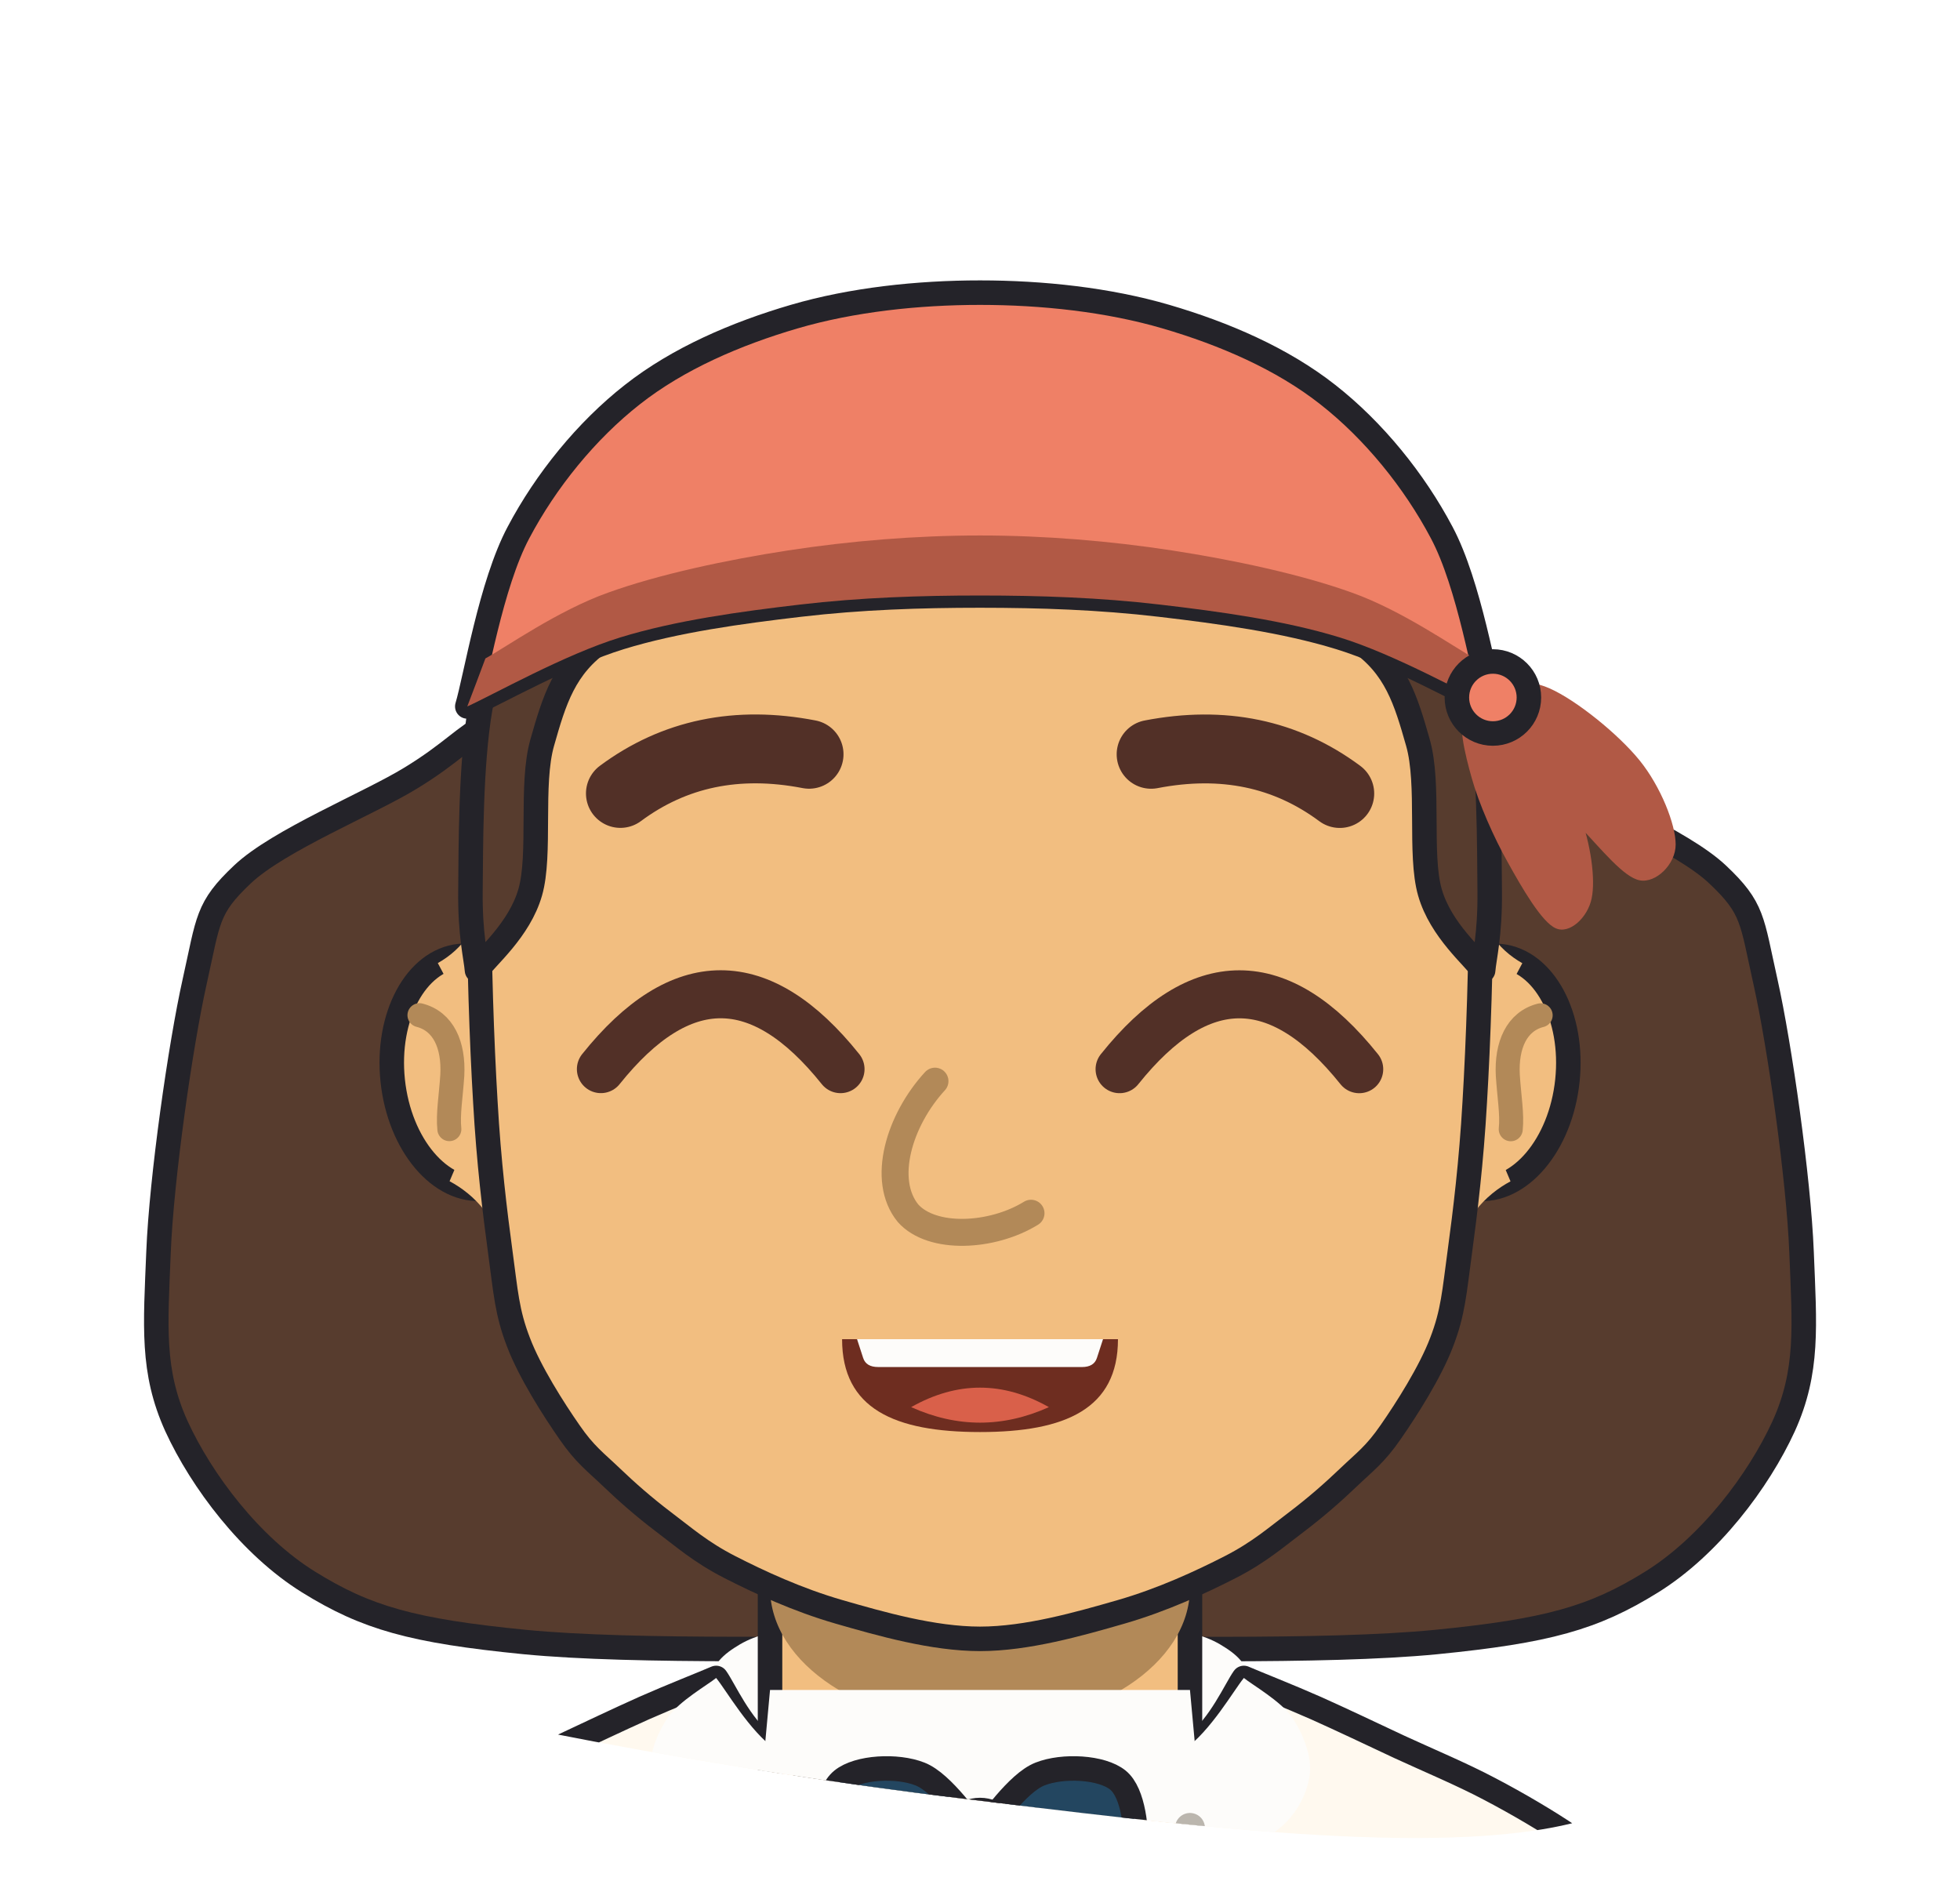
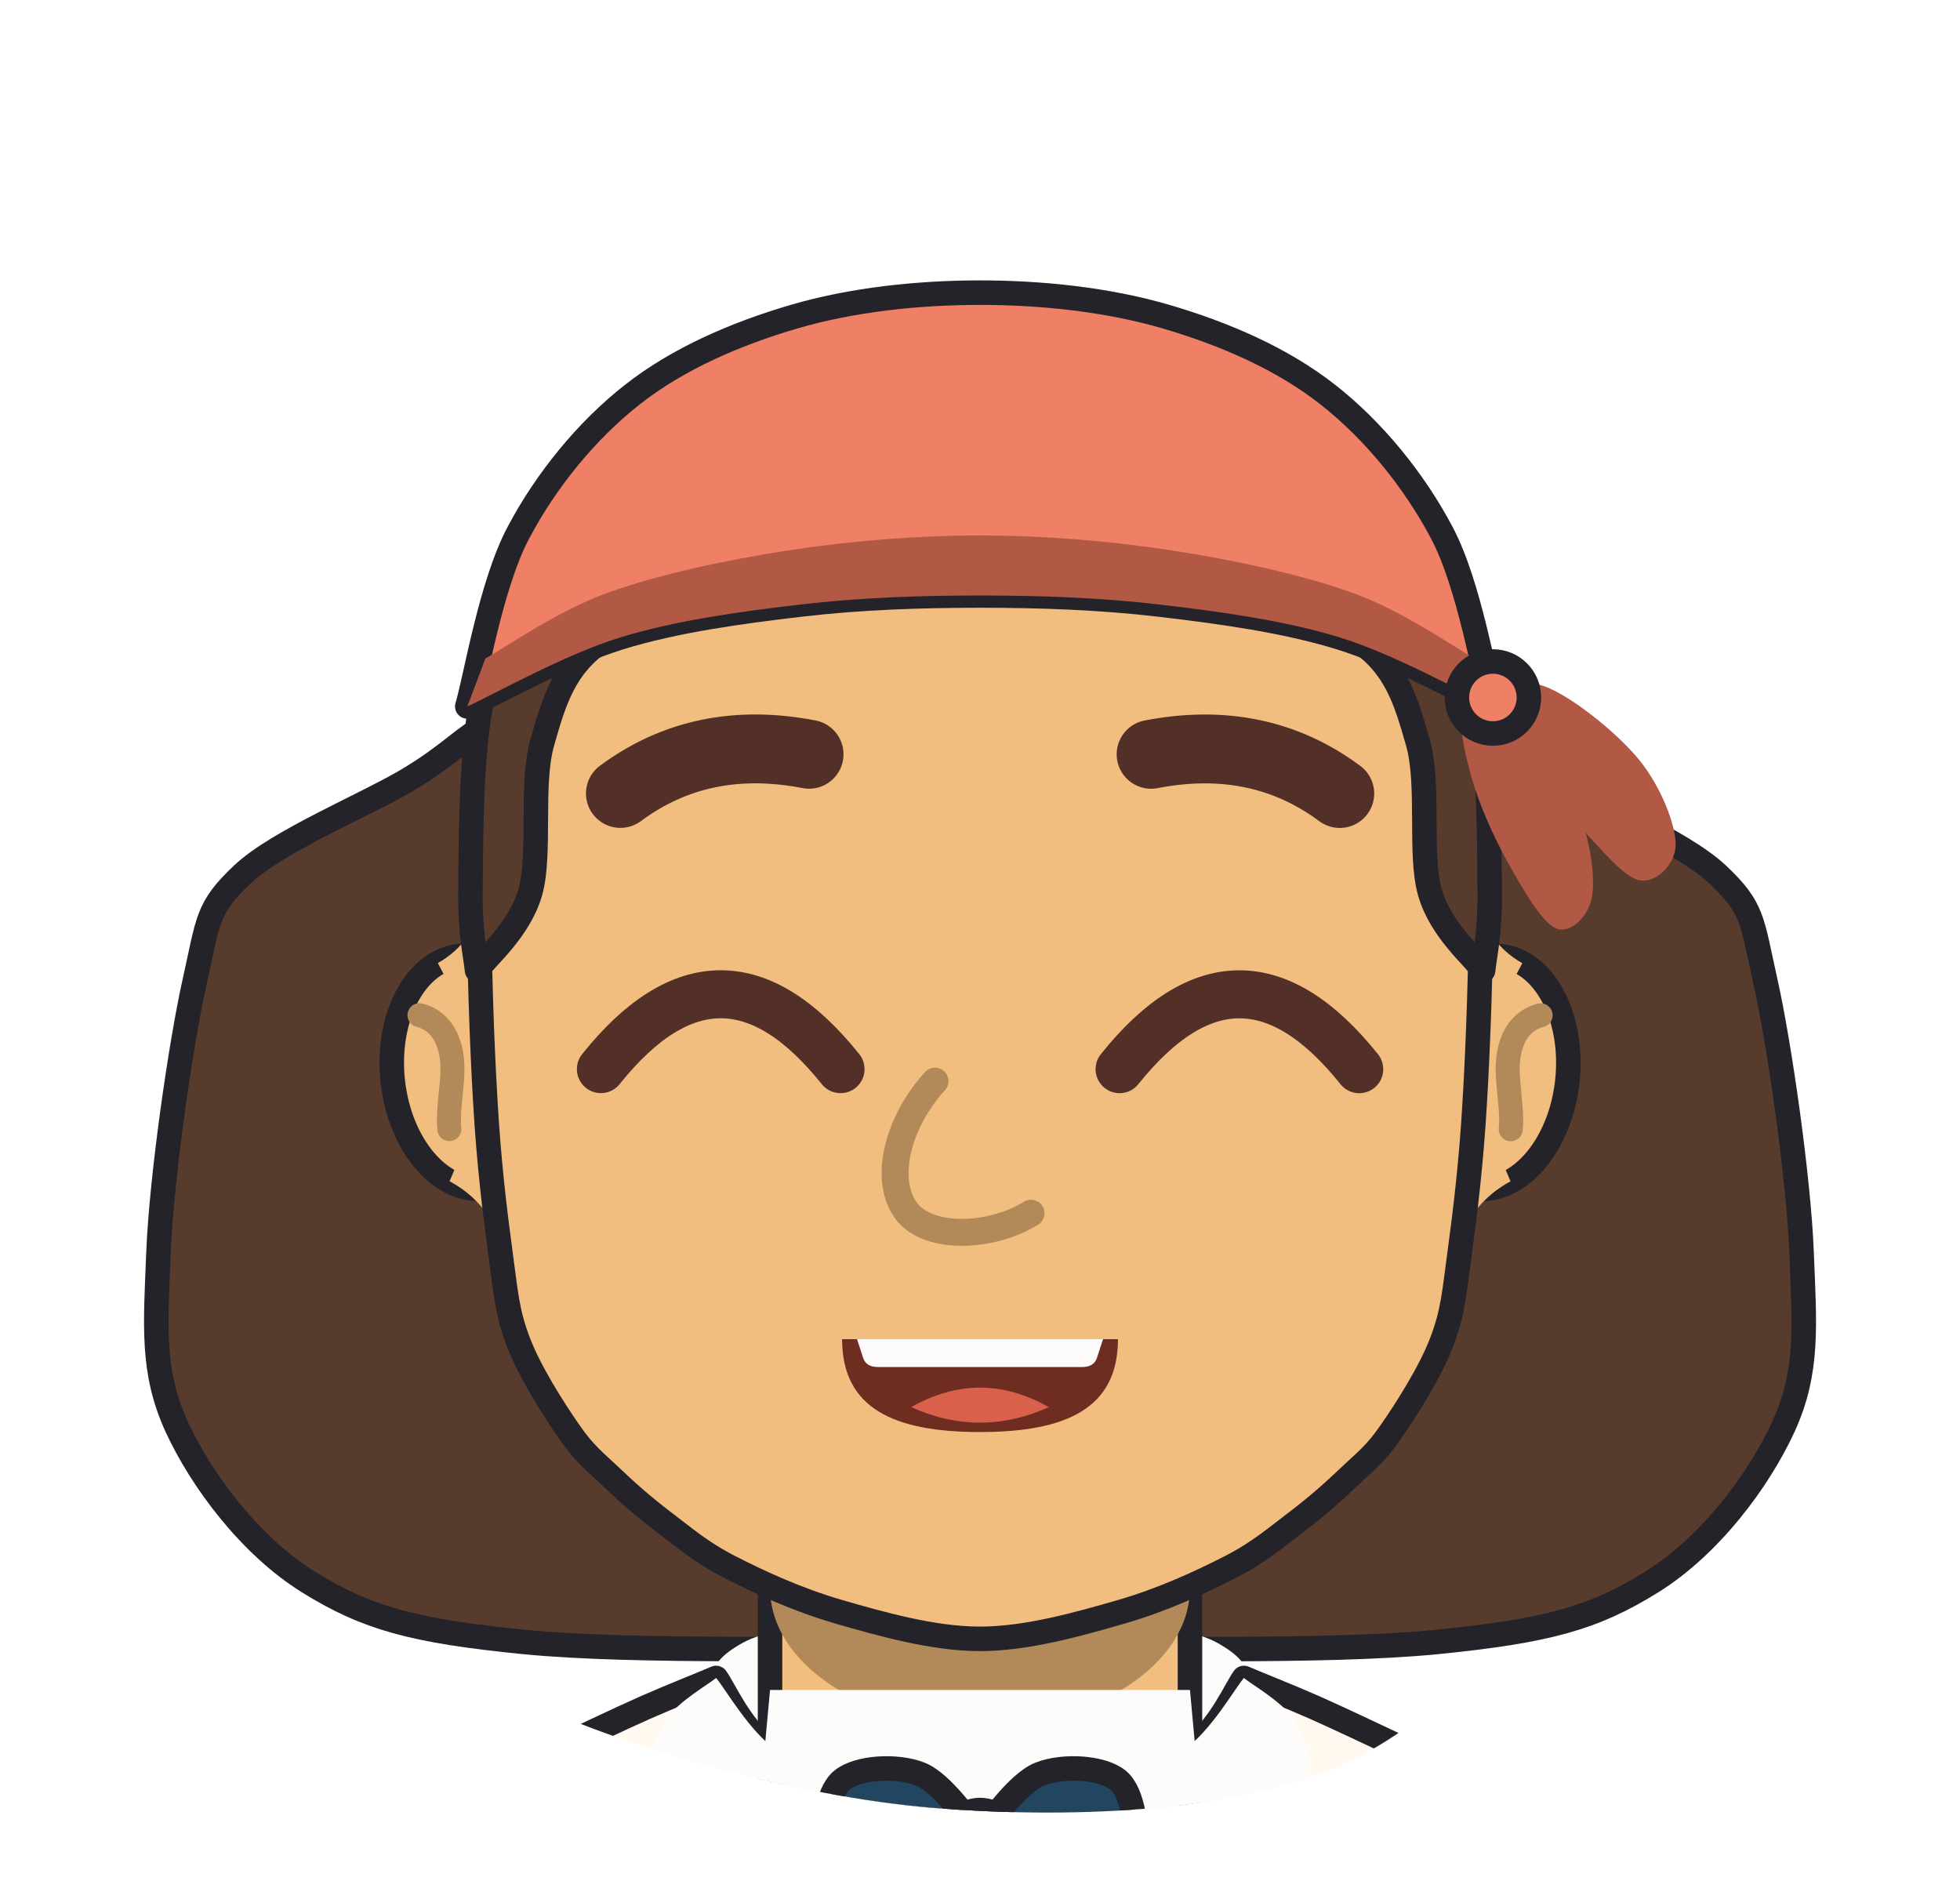
<svg xmlns="http://www.w3.org/2000/svg" viewBox="0 0 320 310" width="320" height="310">
  <defs>
    <clipPath id="cd21b">
      <rect x="-4000" y="-4000" width="9000" height="9000" />
    </clipPath>
    <clipPath id="cd21cr">
-       <path d="M892.96 645.18C885.15 697.16 881.65 760.19 860.37 804.90C838.82 849.88 825.63 898.09 763.95 914.52C702.27 930.95 585.65 915.59 490.03 904.01C394.15 892.43 257.87 868.46 189.73 845.84C121.58 823.21 102.19 809.48 81.45 768.27C60.45 726.79 61.52 650.57 65.02 597.78C68.53 544.99 74.99 485.20 102.19 451.53C129.66 418.13 161.98 408.17 228.24 396.32C294.77 384.47 409.77 374.50 500.54 380.69C591.30 386.89 704.96 415.17 772.84 434.02C840.44 452.88 886.76 459.34 906.70 494.62C926.90 529.91 900.77 593.47 892.96 645.18Z" />
+       <path d="M804.62 672.92C802.46 716.29 791.69 750.76 767.18 787.12C742.40 823.21 704.96 870.35 657.02 890.55C608.81 910.75 537.98 913.17 478.45 908.32C418.66 903.20 346.21 882.73 299.08 860.92C252.21 839.10 219.62 812.98 196.46 777.42C173.30 741.87 159.29 691.24 160.37 647.87C161.45 604.51 175.18 554.68 202.65 517.52C230.13 480.35 276.72 446.95 326.01 425.40C375.03 403.59 440.75 385.54 497.04 387.70C553.06 389.58 615.81 414.09 662.95 437.25C710.08 460.42 756.14 487.62 779.84 526.94C803.54 566.27 806.77 629.56 804.62 672.92Z" />
      <path d="M-473.50 -700.97L1473.50 -700.97L1473.50 664.63L-473.50 664.63Z" />
    </clipPath>
    <clipPath id="cd21s">
      <path d="M500 905.2C508.8 904.1 537.1 902.8 552.9 898.6C568.8 894.4 584.7 888 595.3 880.1C605.9 872.1 613 855.8 616.5 850.9C621.8 853.2 636.8 859.1 648.3 864.2C659.7 869.3 672.5 875.4 685.3 881.4C698.1 887.3 712.5 893.3 725 899.9C737.6 906.5 750.8 914.3 760.8 921.1C770.7 927.9 778 934.3 784.6 941C791.2 947.6 795.8 954.2 800.5 960.8C805.1 967.4 808.6 974.1 812.4 980.7C816.1 987.2 821.2 996.8 823 1000L177 1000C178.8 996.8 183.9 987.2 187.6 980.7C191.4 974.1 194.9 967.4 199.5 960.8C204.2 954.2 208.8 947.6 215.4 941C222 934.3 229.3 927.9 239.2 921.1C249.2 914.3 262.4 906.5 275 899.9C287.5 893.3 301.9 887.3 314.7 881.4C327.5 875.4 340.3 869.3 351.7 864.2C363.2 859.1 378.2 853.2 383.5 850.9C387 855.8 394.1 872.1 404.7 880.1C415.3 888 431.2 894.4 447.1 898.6C462.9 902.8 491.2 904.1 500 905.2Z" fill="#FFF9EF" stroke="#242329" stroke-width="10.82" stroke-linejoin="round" stroke-linecap="round" transform="translate(500 1014) scale(0.86) translate(-500 -1000)" />
      <path d="M407.3 856.2L592.7 856.2L605.9 1000L394.1 1000Z" fill="#FDFCFA" transform="translate(500 1014) scale(0.86) translate(-500 -1000)" />
      <path d="M494.7 907.9C488.1 906.8 469.1 905.4 455 901.2C440.9 897.1 421.9 891.1 410 882.7C398.1 874.3 387.9 856.2 383.5 850.9C380 853.8 367.2 861.1 362.3 868.2C357.5 875.2 353.5 885.1 354.4 893.3C355.3 901.5 360.1 911 367.6 917.1C375.1 923.3 386.2 928.2 399.4 930.4C412.6 932.6 433.4 932.1 447.1 930.4C460.7 928.6 473.5 923.5 481.5 919.8C489.4 916 492.5 909.9 494.7 907.9ZM505.3 907.9C511.9 906.8 530.9 905.4 545 901.2C559.1 897.1 578.1 891.1 590 882.7C601.9 874.3 612.1 856.2 616.5 850.9C620 853.8 632.8 861.1 637.7 868.2C642.5 875.2 646.5 885.1 645.6 893.3C644.7 901.5 639.9 911 632.4 917.1C624.9 923.3 613.8 928.2 600.6 930.4C587.4 932.6 566.6 932.1 552.9 930.4C539.3 928.6 526.5 923.5 518.5 919.8C510.6 916 507.5 909.9 505.3 907.9Z" fill="#FDFCFA" transform="translate(500 1014) scale(0.86) translate(-500 -1000)" />
      <path d="M407.3 917.1L394.1 993.4M592.7 917.1L605.9 993.4" fill="none" stroke="#BBB6AE" stroke-width="13.2" stroke-linecap="round" stroke-linejoin="round" transform="translate(500 1014) scale(0.86) translate(-500 -1000)" />
      <path d="M494.7 927.7L478.8 986M505.3 927.7L521.2 986" fill="none" stroke="#242329" stroke-width="20.55" stroke-linecap="round" stroke-linejoin="round" transform="translate(500 1014) scale(0.86) translate(-500 -1000)" />
      <path d="M494.7 927.7L478.8 986M505.3 927.7L521.2 986" fill="none" stroke="#234660" stroke-width="11.9" stroke-linecap="round" stroke-linejoin="round" transform="translate(500 1014) scale(0.86) translate(-500 -1000)" />
      <path d="M500 919.8C495.6 915.4 483.7 897.3 473.5 893.3C463.4 889.3 446.2 890.2 439.1 896C432.1 901.7 430.7 918.5 431.2 927.7C431.6 937 434.7 948 441.8 951.5C448.8 955.1 463.8 954.2 473.5 948.9C483.2 943.6 495.6 924.6 500 919.8ZM500 919.8C504.4 915.4 516.3 897.3 526.5 893.3C536.6 889.3 553.8 890.2 560.9 896C567.9 901.7 569.3 918.5 568.8 927.7C568.4 937 565.3 948 558.2 951.5C551.2 955.1 536.2 954.2 526.5 948.9C516.8 943.6 504.4 924.6 500 919.8Z" fill="#234660" stroke="#242329" stroke-width="10.82" stroke-linejoin="round" stroke-linecap="round" transform="translate(500 1014) scale(0.86) translate(-500 -1000)" />
    </clipPath>
    <clipPath id="cd21eL">
      <ellipse cx="385.5" cy="569" rx="59.6" ry="60.9" />
    </clipPath>
    <clipPath id="cd21eR">
      <ellipse cx="614.5" cy="569" rx="59.6" ry="60.9" />
    </clipPath>
    <filter id="cd21bl" x="-60%" y="-90%" width="220%" height="280%">
      <feGaussianBlur stdDeviation="15" />
    </filter>
    <clipPath id="cd21eo">
      <path d="M-1000 -1000H2000V2000H-1000Z" />
    </clipPath>
    <clipPath id="cd21ck">
      <ellipse cx="385.5" cy="561.1" rx="66.5" ry="65.2" />
      <ellipse cx="385.5" cy="569" rx="62.6" ry="63.9" />
      <ellipse cx="614.5" cy="561.1" rx="66.5" ry="65.2" />
      <ellipse cx="614.5" cy="569" rx="62.6" ry="63.9" />
    </clipPath>
  </defs>
  <g transform="translate(-55 -107) scale(0.43)">
    <g clip-path="url(#cd21b)">
      <g transform="translate(500 1014) scale(0.86) translate(-500 -1000)">
        <g transform="matrix(1 0.0001 -0.0001 1 0.08335 0.01754)">
          <path fill="#573C2E" data-o="f" d="M688 422.1C692.8 423.4 706.5 424.7 717.1 430C727.7 435.3 733.4 442.8 751.5 453.8C769.6 464.9 809.7 481.2 825.6 496.2C841.5 511.2 840.6 516.1 846.8 543.8C853 571.6 861.4 630.3 862.7 663C864 695.6 865.8 715.5 854.8 739.8C843.7 764 822.1 792.7 796.5 808.6C770.9 824.5 750.6 830.2 701.2 835.1C651.8 839.9 567.1 837.7 500 837.7C432.9 837.7 348.2 839.9 298.8 835.1C249.4 830.2 229.1 824.5 203.5 808.6C177.9 792.7 156.3 764 145.2 739.8C134.2 715.5 136 695.6 137.3 663C138.6 630.3 147 571.6 153.2 543.8C159.4 516.1 158.5 511.2 174.4 496.2C190.3 481.2 230.4 464.9 248.5 453.8C266.6 442.8 272.3 435.3 282.9 430C293.5 424.7 307.2 423.4 312 422.1C374.7 422.1 625.3 422.1 688 422.1Z" stroke="#242329" stroke-width="10.82" stroke-linejoin="round" stroke-linecap="round" />
        </g>
        <g clip-path="url(#cd21cr)">
          <g transform="translate(0 0.06)">
            <path d="M500 824.5C525.6 824.5 558.7 826.2 576.8 828.4C594.9 830.7 601.5 833.1 608.5 837.7C615.6 842.3 619.6 847.4 619.1 856.2C618.7 865.1 625.8 880.5 605.9 890.7C586 900.8 535.3 917.1 500 917.1C464.7 917.1 414 900.8 394.1 890.7C374.2 880.5 381.3 865.1 380.9 856.2C380.4 847.4 384.4 842.3 391.5 837.7C398.5 833.1 405.1 830.7 423.2 828.4C441.3 826.2 474.4 824.5 500 824.5Z" fill="#FDFCFA" />
          </g>
        </g>
        <g clip-path="url(#cd21cr)">
          <g transform="translate(0 0.06)">
            <path d="M407.3 768.9L407.3 935.7Q407.3 967.4 439.1 967.4L560.9 967.4Q592.7 967.4 592.7 935.7L592.7 768.9Z" fill="#F2BE80" stroke="#242329" stroke-width="10.82" stroke-linejoin="round" stroke-linecap="round" />
            <ellipse cx="500" cy="811.2" rx="92.7" ry="60.9" fill="#B28958" />
          </g>
        </g>
        <g transform="matrix(1 0.0001 -0.0001 1 0.08335 0.01754)">
          <ellipse cx="275.6" cy="583.6" rx="35.1" ry="51.6" transform="rotate(-6 275.6 583.6)" fill="#F2BE80" stroke="#242329" stroke-width="10.82" stroke-linejoin="round" stroke-linecap="round" />
          <ellipse cx="724.4" cy="583.6" rx="35.1" ry="51.6" transform="rotate(6 724.4 583.6)" fill="#F2BE80" stroke="#242329" stroke-width="10.82" stroke-linejoin="round" stroke-linecap="round" />
          <path d="M281.3 496.1C281.3 518.4 271 529.5 260.6 535.4L286.2 583.6ZM718.7 496.1C718.7 518.4 729 529.5 739.4 535.4L713.8 583.6ZM291.8 671C288.8 648.8 276.3 637.3 265.8 631.7L286.2 583.6ZM708.2 671C711.2 648.8 723.7 637.3 734.2 631.7L713.8 583.6Z" fill="#F2BE80" />
          <path d="M252.5 558.4C263.1 561.1 267.7 571.6 267 584.9C266.4 594.2 265 602.1 265.7 608.7M747.5 558.4C736.9 561.1 732.3 571.6 733 584.9C733.6 594.2 735 602.1 734.3 608.7" fill="none" stroke="#B28958" stroke-width="10.6" stroke-linecap="round" stroke-linejoin="round" />
        </g>
        <g transform="matrix(1 0.0001 -0.0001 1 0.08335 0.01754)">
          <path d="M500 255.3C526.5 255.3 554.7 258.6 579.4 265.9C604.1 273.2 628.8 284 648.3 299C667.7 314 684.4 334.9 695.9 355.9C707.4 376.8 712.9 400 717.1 424.7C721.3 449.4 720.8 475.5 721.1 504.1C721.3 532.8 720 570.3 718.4 596.8C716.9 623.3 714.2 645.3 711.8 663C709.4 680.6 708.9 689.5 703.8 702.7C698.8 715.9 688.2 732.5 681.3 742.4C674.5 752.3 669.8 755.6 662.8 762.3C655.9 768.9 648.4 775.5 639.7 782.1C630.9 788.7 623.4 795.4 610.5 802C597.6 808.6 580.6 816.5 562.2 821.8C543.8 827.1 520.7 833.7 500 833.7C479.3 833.7 456.2 827.1 437.8 821.8C419.4 816.5 402.4 808.6 389.5 802C376.6 795.4 369.1 788.7 360.3 782.1C351.6 775.5 344.1 768.9 337.2 762.3C330.2 755.6 325.5 752.3 318.7 742.4C311.8 732.5 301.2 715.9 296.2 702.7C291.1 689.5 290.6 680.6 288.2 663C285.8 645.3 283.1 623.3 281.6 596.8C280 570.3 278.7 532.8 278.9 504.1C279.2 475.5 278.7 449.4 282.9 424.7C287.1 400 292.6 376.8 304.1 355.9C315.6 334.9 332.3 314 351.7 299C371.2 284 395.9 273.2 420.6 265.9C445.3 258.6 473.5 255.3 500 255.3Z" fill="#F2BE80" data-sk="1" stroke="#242329" stroke-width="10.82" stroke-linejoin="round" stroke-linecap="round" />
        </g>
        <g clip-path="url(#cd21cr)">
          <g transform="translate(0 0.13)">
            <path d="M500 905.2C508.8 904.1 537.1 902.8 552.9 898.6C568.8 894.4 584.7 888 595.3 880.1C605.9 872.1 613 855.8 616.5 850.9C621.8 853.2 636.8 859.1 648.3 864.2C659.7 869.3 672.5 875.4 685.3 881.4C698.1 887.3 712.5 893.3 725 899.9C737.6 906.5 750.8 914.3 760.8 921.1C770.7 927.9 778 934.3 784.6 941C791.2 947.6 795.8 954.2 800.5 960.8C805.1 967.4 808.6 974.1 812.4 980.7C816.1 987.2 821.2 996.8 823 1000L177 1000C178.8 996.8 183.9 987.2 187.6 980.7C191.4 974.1 194.9 967.4 199.5 960.8C204.2 954.2 208.8 947.6 215.4 941C222 934.3 229.3 927.9 239.2 921.1C249.2 914.3 262.4 906.5 275 899.9C287.5 893.3 301.9 887.3 314.7 881.4C327.5 875.4 340.3 869.3 351.7 864.2C363.2 859.1 378.2 853.2 383.5 850.9C387 855.8 394.1 872.1 404.7 880.1C415.3 888 431.2 894.4 447.1 898.6C462.9 902.8 491.2 904.1 500 905.2Z" fill="#FFF9EF" stroke="#242329" stroke-width="10.82" stroke-linejoin="round" stroke-linecap="round" />
            <path d="M407.3 856.2L592.7 856.2L605.9 1000L394.1 1000Z" fill="#FDFCFA" />
            <path d="M494.7 907.9C488.1 906.8 469.1 905.4 455 901.2C440.9 897.1 421.9 891.1 410 882.7C398.1 874.3 387.9 856.2 383.5 850.9C380 853.8 367.2 861.1 362.3 868.2C357.5 875.2 353.5 885.1 354.4 893.3C355.3 901.5 360.1 911 367.6 917.1C375.1 923.3 386.2 928.2 399.4 930.4C412.6 932.6 433.4 932.1 447.1 930.4C460.7 928.6 473.5 923.5 481.5 919.8C489.4 916 492.5 909.9 494.7 907.9ZM505.3 907.9C511.9 906.8 530.9 905.4 545 901.2C559.1 897.1 578.1 891.1 590 882.7C601.9 874.3 612.1 856.2 616.5 850.9C620 853.8 632.8 861.1 637.7 868.2C642.5 875.2 646.5 885.1 645.6 893.3C644.7 901.5 639.9 911 632.4 917.1C624.9 923.3 613.8 928.2 600.6 930.4C587.4 932.6 566.6 932.1 552.9 930.4C539.3 928.6 526.5 923.5 518.5 919.8C510.6 916 507.5 909.9 505.3 907.9Z" fill="#FDFCFA" />
            <path d="M407.3 917.1L394.1 993.4M592.7 917.1L605.9 993.4" fill="none" stroke="#BBB6AE" stroke-width="13.2" stroke-linecap="round" stroke-linejoin="round" />
            <path d="M494.7 927.7L478.8 986M505.3 927.7L521.2 986" fill="none" stroke="#242329" stroke-width="20.55" stroke-linecap="round" stroke-linejoin="round" />
            <path d="M494.7 927.7L478.8 986M505.3 927.7L521.2 986" fill="none" stroke="#234660" stroke-width="11.9" stroke-linecap="round" stroke-linejoin="round" />
            <path d="M500 919.8C495.6 915.4 483.7 897.3 473.5 893.3C463.4 889.3 446.2 890.2 439.1 896C432.1 901.7 430.7 918.5 431.2 927.7C431.6 937 434.7 948 441.8 951.5C448.8 955.1 463.8 954.2 473.5 948.9C483.2 943.6 495.6 924.6 500 919.8ZM500 919.8C504.4 915.4 516.3 897.3 526.5 893.3C536.6 889.3 553.8 890.2 560.9 896C567.9 901.7 569.3 918.5 568.8 927.7C568.4 937 565.3 948 558.2 951.5C551.2 955.1 536.2 954.2 526.5 948.9C516.8 943.6 504.4 924.6 500 919.8Z" fill="#234660" stroke="#242329" stroke-width="10.82" stroke-linejoin="round" stroke-linecap="round" />
            <circle cx="500" cy="922.4" r="13.2" fill="#234660" stroke="#242329" stroke-width="10.82" stroke-linejoin="round" stroke-linecap="round" />
          </g>
        </g>
        <g transform="matrix(1 0.0001 -0.0001 1 0.08335 0.01754)">
          <path fill="#573C2E" data-o="f" d="M722.1 538.6C718.1 532.8 703.4 520.9 698.6 504.1C693.8 487.4 698.6 456.5 693.3 438C688 419.4 683.6 404.4 666.8 392.9C650 381.5 620.5 374 592.7 369.1C564.9 364.3 530.9 363.8 500 363.8C469.1 363.8 435.1 364.3 407.3 369.1C379.5 374 350 381.5 333.2 392.9C316.4 404.4 312 419.4 306.7 438C301.4 456.5 306.2 487.4 301.4 504.1C296.6 520.9 281.9 532.8 277.9 538.6C277.4 532.7 274.8 522.9 275 503.7C275.2 484.4 275 448 279.3 423C283.7 397.9 289.4 374.5 301.1 353.2C312.8 332 329.9 310.8 349.6 295.6C369.3 280.4 394.4 269.5 419.4 262.1C444.5 254.7 473.1 251.3 500 251.3C526.9 251.3 555.5 254.7 580.6 262.1C605.6 269.5 630.7 280.4 650.4 295.6C670.1 310.8 687.2 332 698.9 353.2C710.6 374.5 716.3 397.9 720.7 423C725 448 724.8 484.4 725 503.7C725.2 522.9 722.6 532.7 722.1 538.6Z" stroke="#242329" stroke-width="10.82" stroke-linejoin="round" stroke-linecap="round" />
        </g>
        <g transform="matrix(1 0.0001 -0.0001 1 0.08335 0.01754)">
          <g filter="url(#cd21bl)">
            <ellipse cx="330.6" cy="668.3" rx="35.7" ry="19.9" fill="#EE9865" opacity="0.000" transform="matrix(0.4 0 0 0.4 198.36 400.98)" />
          </g>
          <g filter="url(#cd21bl)">
            <ellipse cx="669.4" cy="668.3" rx="35.7" ry="19.9" fill="#EE9865" opacity="0.000" transform="matrix(0.4 0 0 0.4 401.64 400.98)" />
          </g>
        </g>
        <g transform="matrix(1 0.0001 -0.0001 1 0.08335 0.01754)">
          <g clip-path="url(#cd21eo)" display="none">
            <g>
              <ellipse cx="385.5" cy="561.1" rx="63.5" ry="62.2" fill="#523027" />
              <ellipse cx="385.5" cy="569" rx="59.6" ry="60.9" fill="#FDFCFA" />
              <g clip-path="url(#cd21eL)">
                <g transform="translate(0.00 0.00)">
                  <ellipse cx="397.4" cy="573.6" rx="38.4" ry="44.3" fill="#050404" />
                  <circle cx="381.5" cy="552.5" r="11.3" fill="#FDFCFA" />
                  <circle cx="416.6" cy="590.8" r="5.8" fill="#FDFCFA" />
                </g>
              </g>
            </g>
            <g>
              <ellipse cx="614.5" cy="561.1" rx="63.5" ry="62.2" fill="#523027" />
              <ellipse cx="614.5" cy="569" rx="59.6" ry="60.9" fill="#FDFCFA" />
              <g clip-path="url(#cd21eR)">
                <g transform="translate(0.00 0.00)">
                  <ellipse cx="602.6" cy="573.6" rx="38.4" ry="44.3" fill="#050404" />
                  <circle cx="586.7" cy="552.5" r="11.3" fill="#FDFCFA" />
                  <circle cx="621.8" cy="590.8" r="5.8" fill="#FDFCFA" />
                </g>
              </g>
            </g>
          </g>
          <g clip-path="url(#cd21ck)">
            <g>
              <path d="M312.7 618C312.7 669.6 458.3 669.6 458.3 618Q385.5 596.8 312.7 618ZM541.7 618C541.7 669.6 687.3 669.6 687.3 618Q614.5 596.8 541.7 618Z" fill="#F2BE80" display="none" />
            </g>
          </g>
          <path fill="none" stroke="#523027" stroke-linecap="round" stroke-linejoin="round" display="inline" d="M332.6 582.2Q385.5 516.1 438.4 582.2M561.6 582.2Q614.5 516.1 667.4 582.2" stroke-width="21.2" />
          <path fill="none" stroke="#523027" stroke-width="30.4" stroke-linecap="round" stroke-linejoin="round" d="M341.2 460.5Q376.9 434.0 424.5 443.2M658.8 460.5Q623.1 434.0 575.5 443.2" transform="translate(0 0.00)" />
          <g>
            <path d="M480.1 587.5C464.3 604.7 456.3 631.2 468.2 645.8C478.8 657.7 505.3 656.4 522.5 645.8" fill="none" stroke="#B28958" stroke-width="11.9" stroke-linecap="round" stroke-linejoin="round" />
          </g>
          <path fill="#6E2D20" stroke="#6E2D20" stroke-linejoin="round" stroke-linecap="round" d="M439.1 701.4C459.4 701.4 479.7 701.4 500.0 701.4C520.3 701.4 540.6 701.4 560.9 701.4C560.9 732.1 537.8 742.4 500.0 742.4C462.2 742.4 439.1 732.1 439.1 701.4Z" stroke-width="0.01" />
          <path fill="#FDFCFA" display="inline" d="M445.7 701.4L554.3 701.4L551.6 709.7Q550.3 713.7 545.0 713.7L455.0 713.7Q449.7 713.7 448.4 709.7Z" transform="matrix(1 0 0 1 0 0)" />
          <g>
            <path d="M469.6 731.4Q500 714.2 530.4 731.4Q500 745.1 469.6 731.4Z" fill="#D9604A" display="inline" transform="matrix(1 0 0 1 0 0)" />
          </g>
        </g>
        <g transform="matrix(1 0.0001 -0.0001 1 0.08335 0.01754)">
          <path d="M719.7 414.1C722.8 410.2 739.6 408.8 751.5 414.1C763.4 419.4 781.9 434.4 791.2 445.9C800.5 457.4 807.1 474.1 807.1 483C807.1 491.8 798.3 500.2 791.2 498.8C784.2 497.5 774.4 485.2 764.7 475C755 464.9 740.5 448.1 733 438C725.5 427.8 716.6 418.1 719.7 414.1ZM714.4 424.7C718.4 420.7 732.5 422.5 740.9 430C749.3 437.5 759.9 456.9 764.7 469.7C769.6 482.5 771.8 498.4 770 506.8C768.3 515.2 760.3 522.7 754.2 520C748 517.4 739.1 501.9 733 490.9C726.8 479.9 720.2 464.9 717.1 453.8C714 442.8 710.5 428.7 714.4 424.7Z" fill="#B15945" />
          <path d="M726.4 422.1C715.1 417 683.3 399.1 658.8 391.6C634.4 384.1 605.9 380.2 579.4 377.1C552.9 374 526.5 373.1 500 373.1C473.5 373.1 447.1 374 420.6 377.1C394.1 380.2 365.6 384.1 341.2 391.6C316.7 399.1 284.9 417 273.6 422.1C277.4 409.3 284 368.2 296.2 345.3C308.3 322.4 326.2 300.3 346.5 284.4C366.7 268.5 392.3 257.5 417.9 250C443.5 242.5 472.6 239.4 500 239.4C527.4 239.4 556.5 242.5 582.1 250C607.7 257.5 633.3 268.5 653.5 284.4C673.8 300.3 691.7 322.4 703.8 345.3C716 368.2 722.6 409.3 726.4 422.1Z" fill="#EF8066" stroke="#242329" stroke-width="10.82" stroke-linejoin="round" stroke-linecap="round" />
          <path d="M718.4 400.9C719.7 404.4 725 418.5 726.4 422.1C715.1 417 683.3 399.1 658.8 391.6C634.4 384.1 605.9 380.2 579.4 377.1C552.9 374 526.5 373.1 500 373.1C473.5 373.1 447.1 374 420.6 377.1C394.1 380.2 365.6 384.1 341.2 391.6C316.7 399.1 284.9 417 273.6 422.1C275 418.5 280.3 404.4 281.6 400.9C290.6 396 313.6 379.7 335.9 371.8C358.1 363.8 387.9 357.4 415.3 353.2C442.6 349 471.8 346.6 500 346.6C528.2 346.6 557.4 349 584.7 353.2C612.1 357.4 641.9 363.8 664.1 371.8C686.4 379.7 709.4 396 718.4 400.9Z" fill="#B15945" />
          <circle cx="726.4" cy="418.1" r="15.9" fill="#EF8066" stroke="#242329" stroke-width="10.82" stroke-linejoin="round" stroke-linecap="round" />
        </g>
      </g>
    </g>
    <g clip-path="url(#cd21b)">
      <g transform="translate(0 0.00)" />
    </g>
  </g>
</svg>
